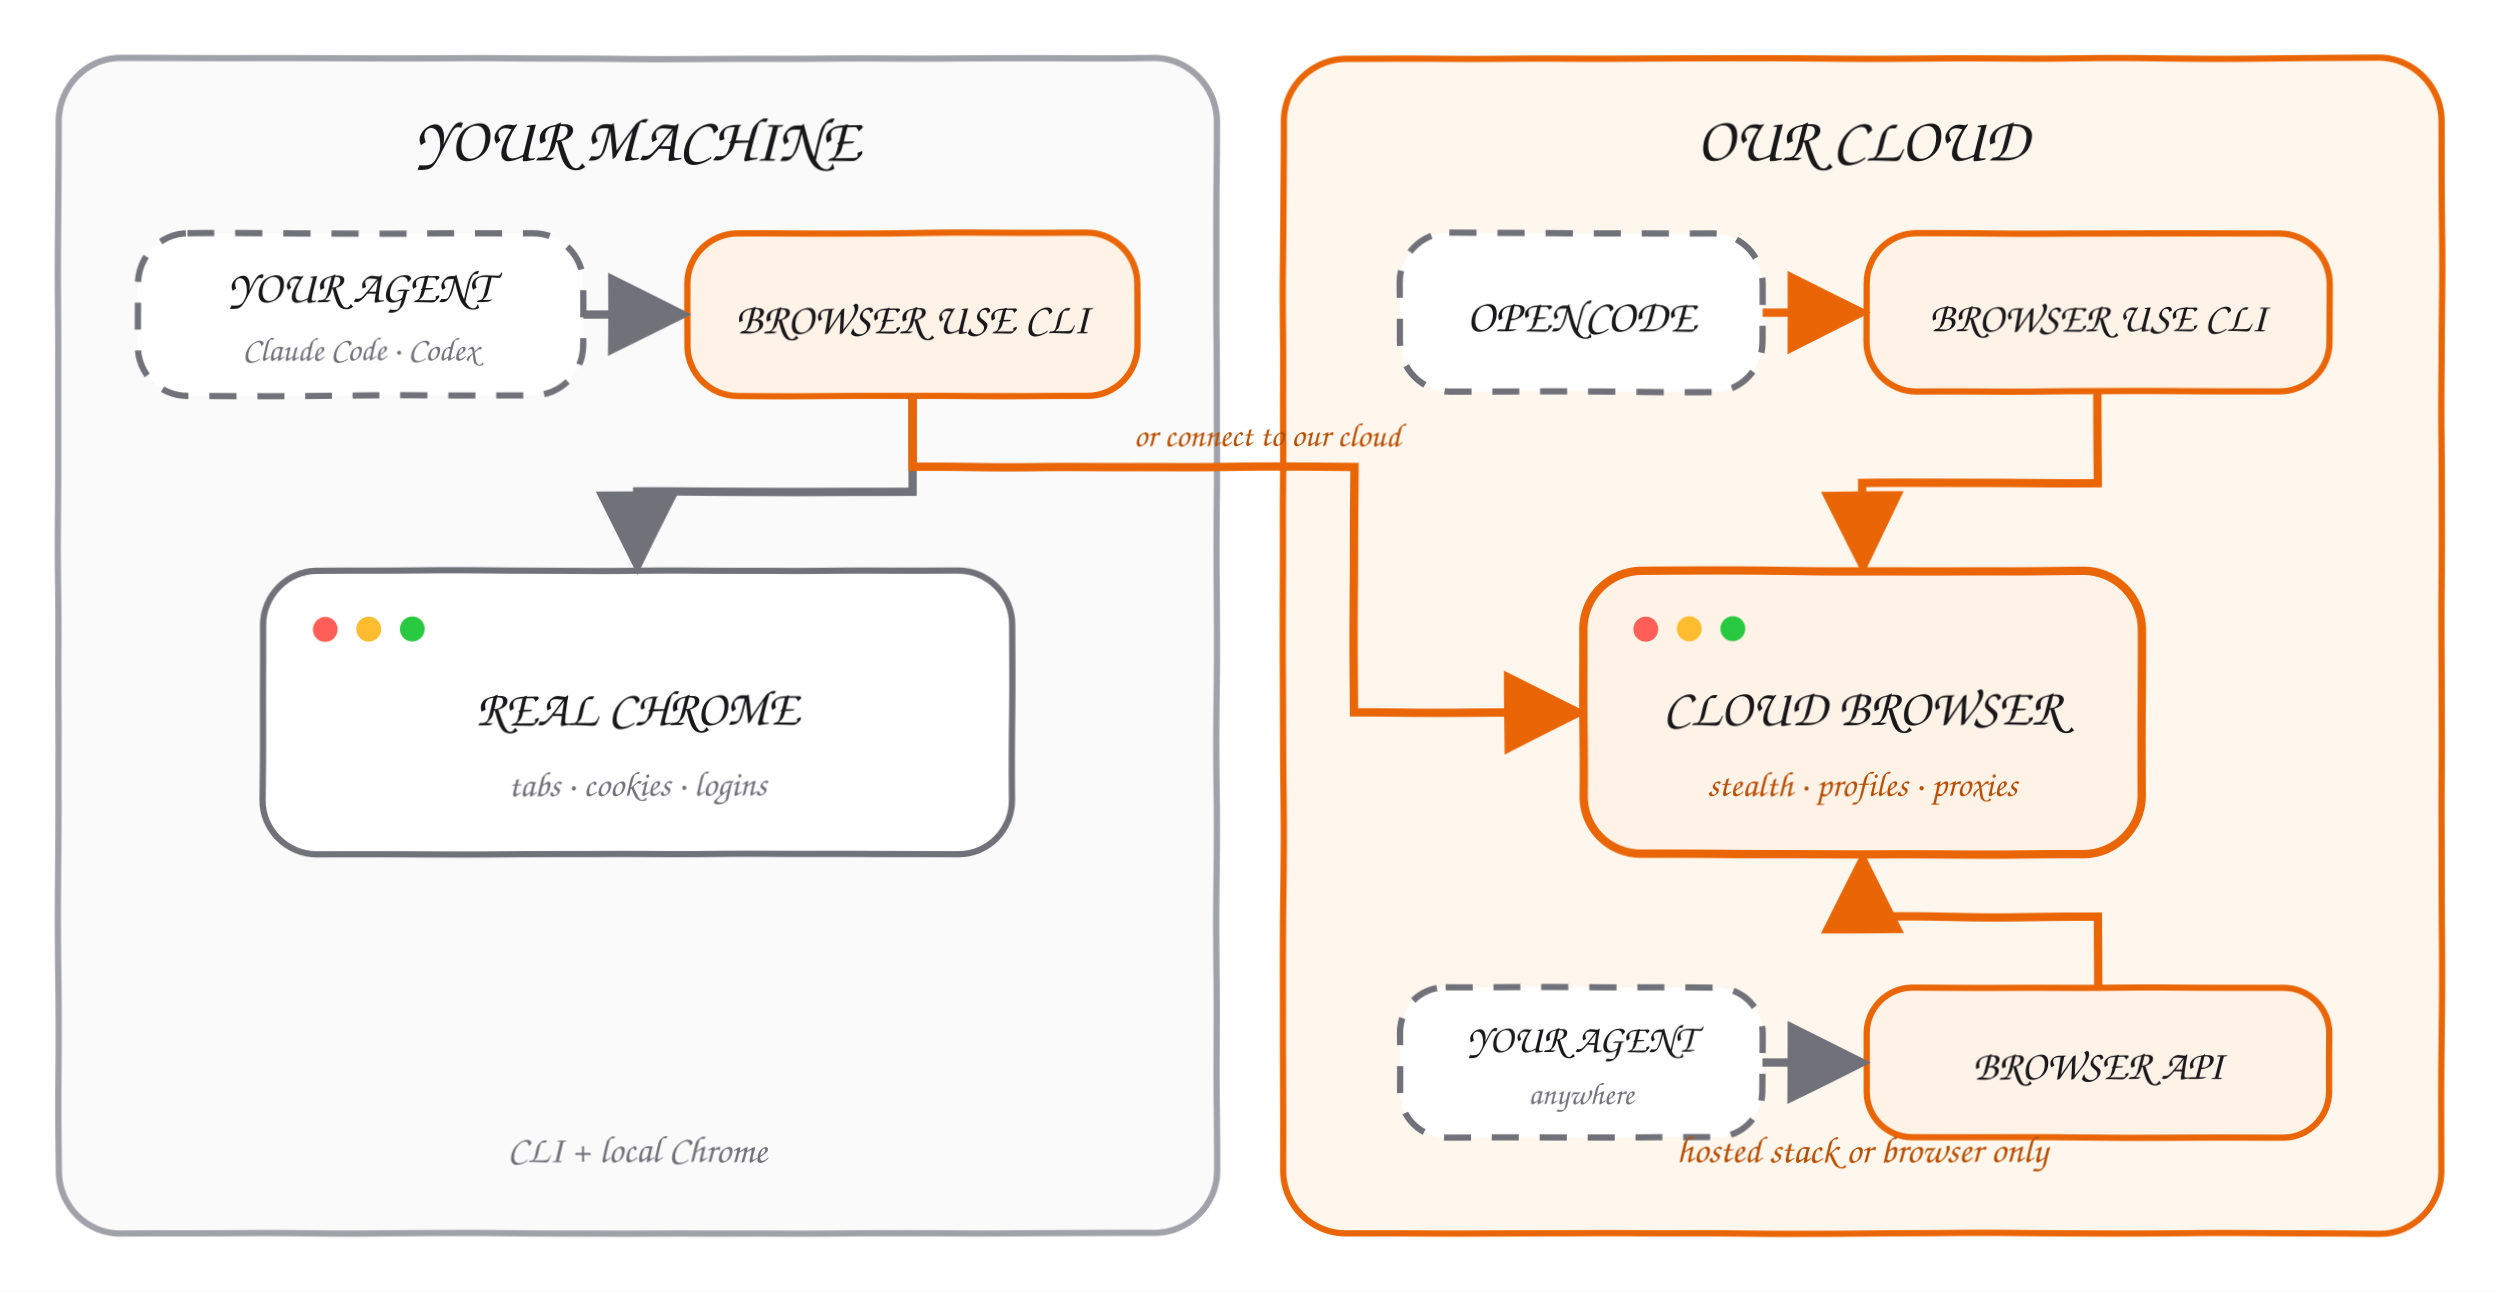
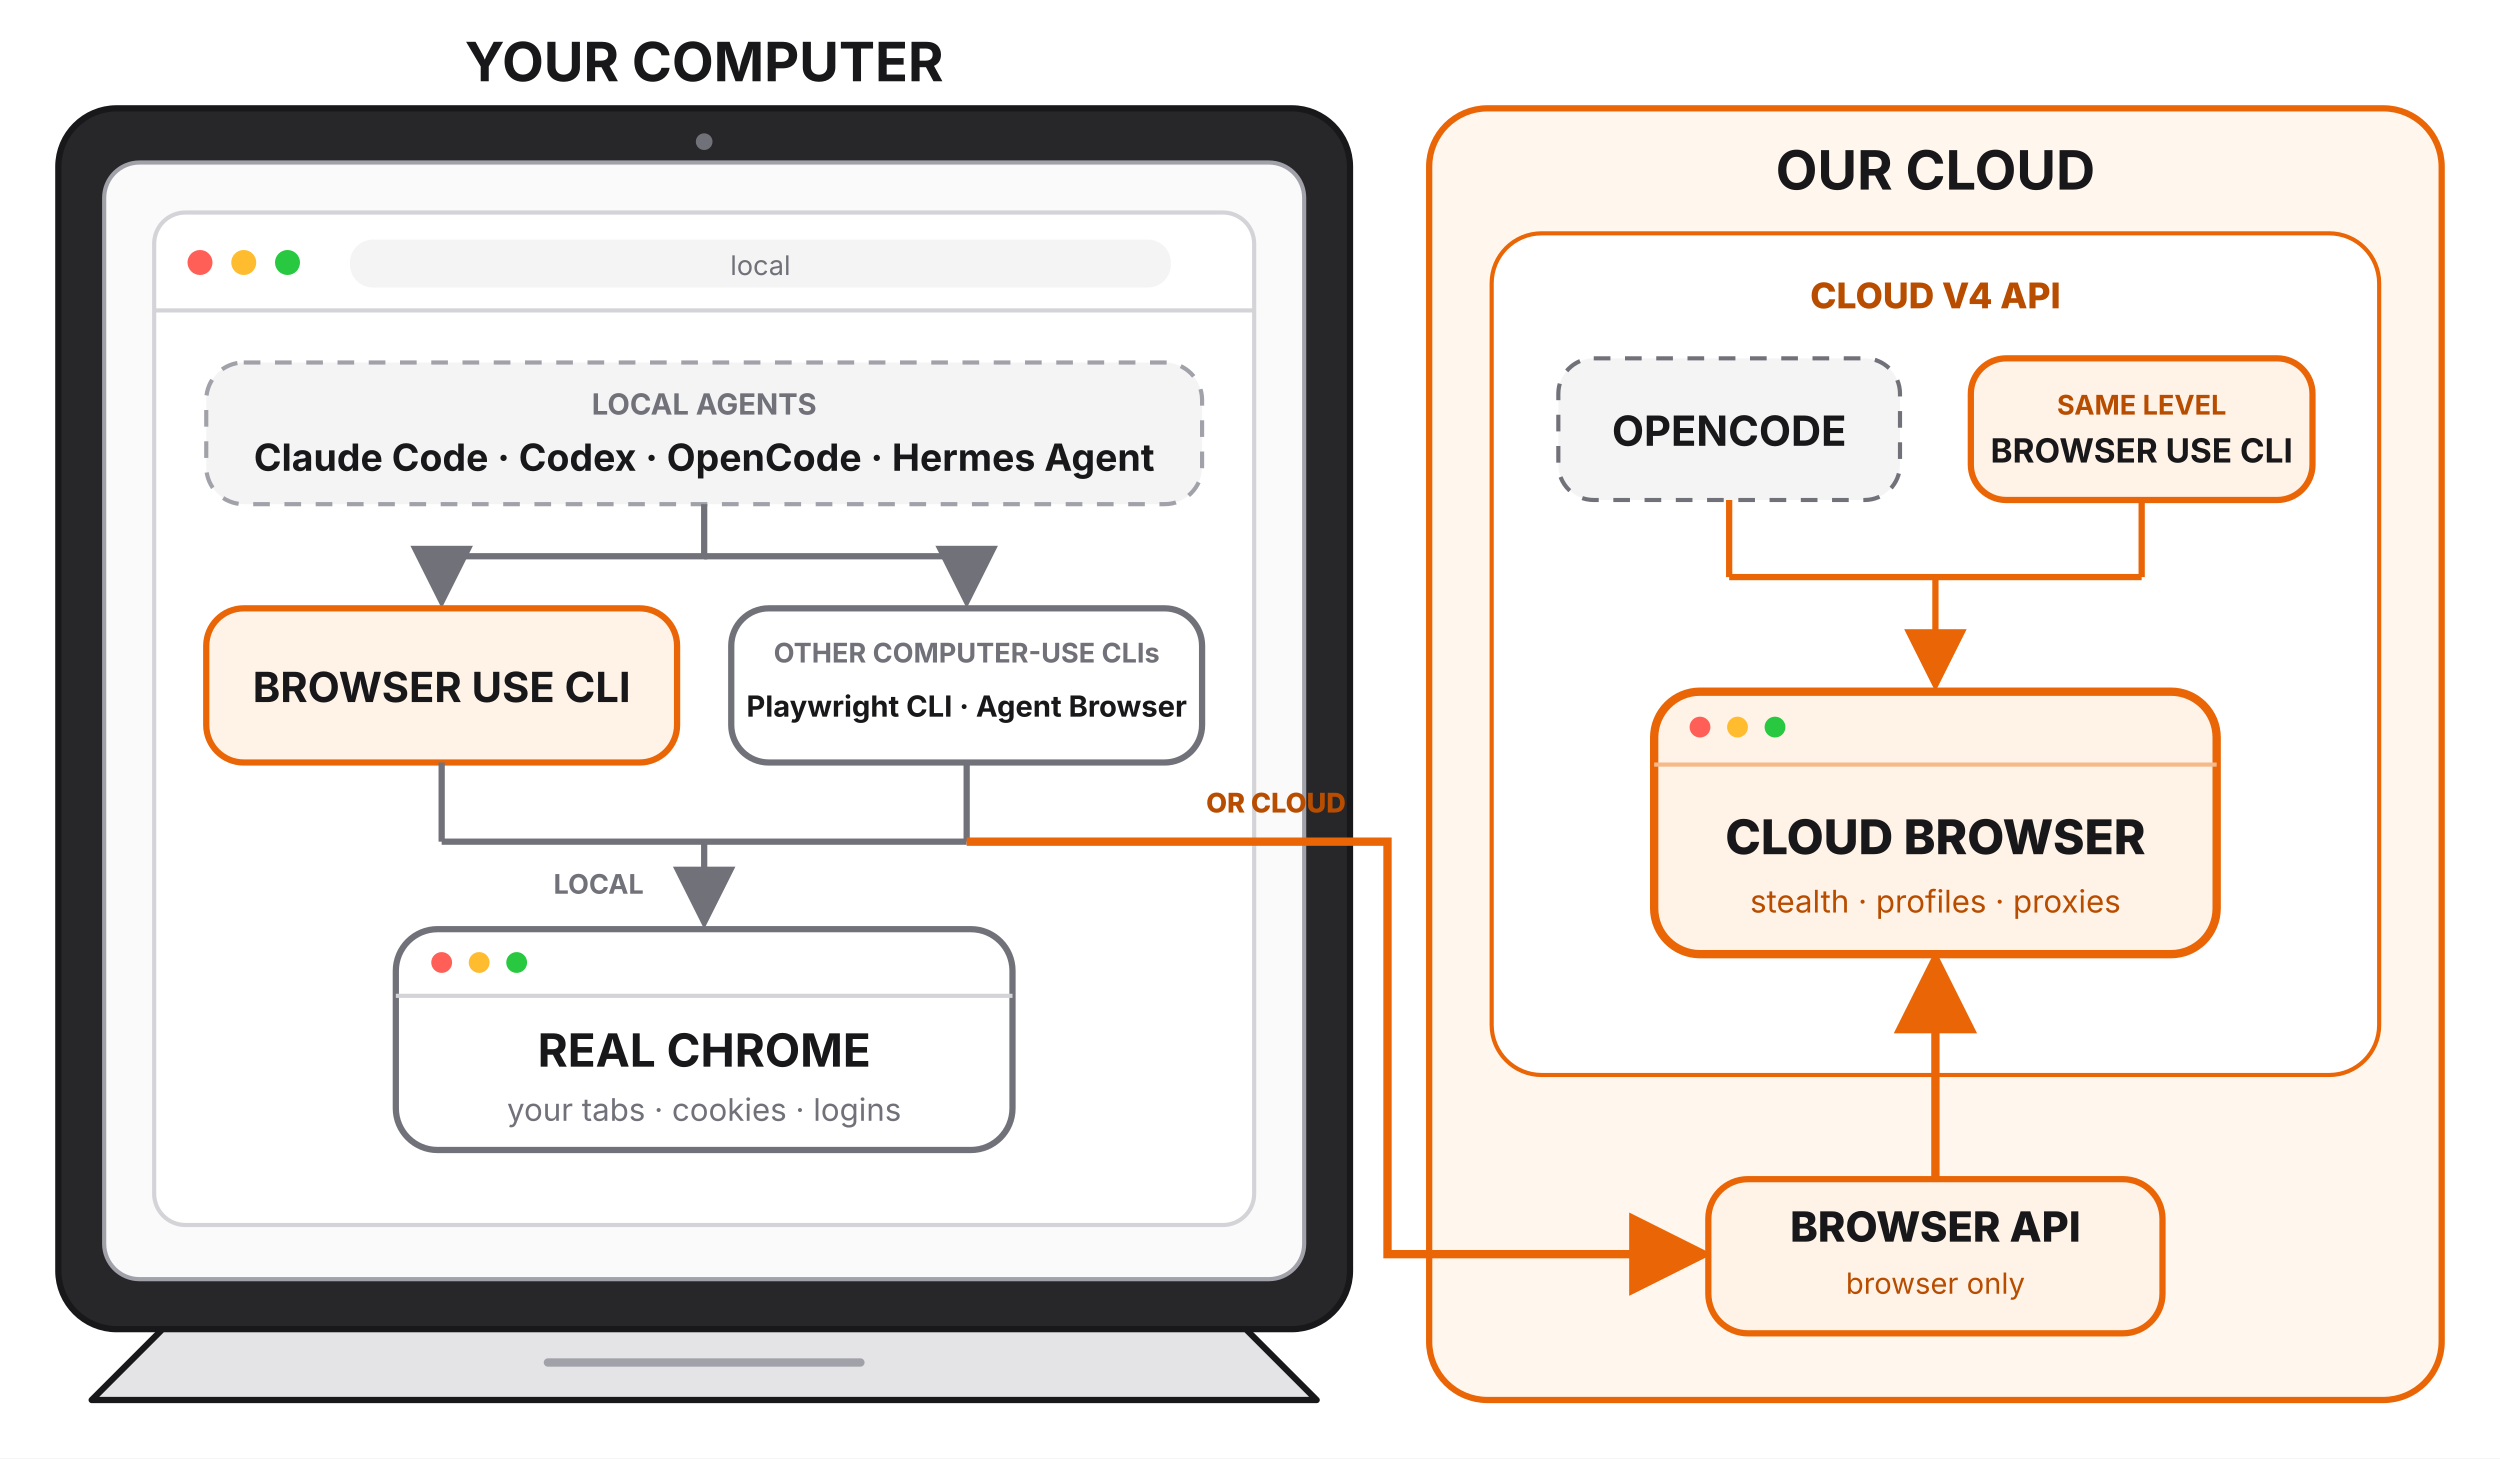
- <svg xmlns="http://www.w3.org/2000/svg" width="1200" height="620" viewBox="0 0 1200 620" role="img" aria-labelledby="title desc">
+ <svg xmlns="http://www.w3.org/2000/svg" width="1200" height="700" viewBox="0 0 1200 700" role="img" aria-labelledby="title desc">
  <defs>
-     <filter id="rough">
-       <feTurbulence type="fractalNoise" baseFrequency=".012" numOctaves="2" seed="7" result="noise" />
-       <feDisplacementMap in="SourceGraphic" in2="noise" scale="1.2" />
-     </filter>
    <marker id="arrow-orange" markerWidth="10" markerHeight="10" refX="8" refY="5" orient="auto">
      <path d="M0 0L10 5L0 10Z" fill="#E96505" />
    </marker>
    <marker id="arrow-gray" markerWidth="10" markerHeight="10" refX="8" refY="5" orient="auto">
      <path d="M0 0L10 5L0 10Z" fill="#71717A" />
    </marker>
  </defs>
-   <rect width="1200" height="620" fill="#FFFFFF" />
-   <g filter="url(#rough)" font-family="Virgil, Comic Sans MS, cursive">
-     <rect x="28" y="28" width="556" height="564" rx="30" fill="#FAFAFA" stroke="#A1A1AA" stroke-width="3" />
-     <rect x="616" y="28" width="556" height="564" rx="30" fill="#FFF7ED" stroke="#E96505" stroke-width="3" />
-     <text x="306" y="77" font-size="30" fill="#18181B" text-anchor="middle">YOUR MACHINE</text>
-     <text x="894" y="77" font-size="30" fill="#18181B" text-anchor="middle">OUR CLOUD</text>
-     <rect x="66" y="112" width="214" height="78" rx="24" fill="#FFFFFF" stroke="#71717A" stroke-width="3" stroke-dasharray="13 10" />
-     <text x="173" y="145" font-size="22" fill="#18181B" text-anchor="middle">YOUR AGENT</text>
-     <text x="173" y="173" font-size="16" fill="#71717A" text-anchor="middle">Claude Code · Codex</text>
-     <rect x="330" y="112" width="216" height="78" rx="24" fill="#FFF3E8" stroke="#E96505" stroke-width="3" />
-     <text x="438" y="160" font-size="21" fill="#18181B" text-anchor="middle">BROWSER USE CLI</text>
-     <path d="M280 151H324" fill="none" stroke="#71717A" stroke-width="4" marker-end="url(#arrow-gray)" />
-     <rect x="126" y="274" width="360" height="136" rx="26" fill="#FFFFFF" stroke="#71717A" stroke-width="3" />
-     <circle cx="156" cy="302" r="6" fill="#FF5F57" />
-     <circle cx="177" cy="302" r="6" fill="#FEBC2E" />
-     <circle cx="198" cy="302" r="6" fill="#28C840" />
-     <text x="306" y="348" font-size="24" fill="#18181B" text-anchor="middle">REAL CHROME</text>
-     <text x="306" y="382" font-size="17" fill="#71717A" text-anchor="middle">tabs · cookies · logins</text>
-     <path d="M438 190V236H306V268" fill="none" stroke="#71717A" stroke-width="4" marker-end="url(#arrow-gray)" />
-     <rect x="672" y="112" width="174" height="76" rx="24" fill="#FFFFFF" stroke="#71717A" stroke-width="3" stroke-dasharray="13 10" />
-     <text x="759" y="159" font-size="22" fill="#18181B" text-anchor="middle">OPENCODE</text>
-     <rect x="896" y="112" width="222" height="76" rx="24" fill="#FFF3E8" stroke="#E96505" stroke-width="3" />
-     <text x="1007" y="159" font-size="20" fill="#18181B" text-anchor="middle">BROWSER USE CLI</text>
-     <path d="M846 150H890" fill="none" stroke="#E96505" stroke-width="4" marker-end="url(#arrow-orange)" />
-     <rect x="760" y="274" width="268" height="136" rx="28" fill="#FFF3E8" stroke="#E96505" stroke-width="4" />
-     <circle cx="790" cy="302" r="6" fill="#FF5F57" />
-     <circle cx="811" cy="302" r="6" fill="#FEBC2E" />
-     <circle cx="832" cy="302" r="6" fill="#28C840" />
-     <text x="894" y="348" font-size="25" fill="#18181B" text-anchor="middle">CLOUD BROWSER</text>
-     <text x="894" y="382" font-size="17" fill="#B84D00" text-anchor="middle">stealth · profiles · proxies</text>
-     <path d="M1007 188V232H894V268" fill="none" stroke="#E96505" stroke-width="4" marker-end="url(#arrow-orange)" />
-     <path d="M438 190V224H650V342H754" fill="none" stroke="#E96505" stroke-width="4" marker-end="url(#arrow-orange)" />
-     <text x="608" y="214" font-size="16" fill="#B84D00" text-anchor="middle">or connect to our cloud</text>
-     <rect x="672" y="474" width="174" height="72" rx="22" fill="#FFFFFF" stroke="#71717A" stroke-width="3" stroke-dasharray="13 10" />
-     <text x="759" y="505" font-size="19" fill="#18181B" text-anchor="middle">YOUR AGENT</text>
-     <text x="759" y="530" font-size="15" fill="#71717A" text-anchor="middle">anywhere</text>
-     <rect x="896" y="474" width="222" height="72" rx="22" fill="#FFF3E8" stroke="#E96505" stroke-width="3" />
-     <text x="1007" y="518" font-size="20" fill="#18181B" text-anchor="middle">BROWSER API</text>
-     <path d="M846 510H890" fill="none" stroke="#71717A" stroke-width="4" marker-end="url(#arrow-gray)" />
-     <path d="M1007 474V440H894V416" fill="none" stroke="#E96505" stroke-width="4" marker-end="url(#arrow-orange)" />
-     <text x="306" y="558" font-size="18" fill="#71717A" text-anchor="middle">CLI + local Chrome</text>
-     <text x="894" y="558" font-size="18" fill="#B84D00" text-anchor="middle">hosted stack or browser only</text>
+   <rect width="1200" height="700" fill="#FFFFFF" />
+   <g font-family="Inter, ui-sans-serif, system-ui, sans-serif">
+     <text x="338" y="39" font-size="26" font-weight="750" fill="#18181B" text-anchor="middle">YOUR COMPUTER</text>
+     <rect x="28" y="52" width="620" height="586" rx="28" fill="#27272A" stroke="#18181B" stroke-width="3" />
+     <circle cx="338" cy="68" r="4" fill="#71717A" />
+     <rect x="50" y="78" width="576" height="536" rx="17" fill="#FAFAFA" stroke="#A1A1AA" stroke-width="2" />
+     <rect x="74" y="102" width="528" height="486" rx="15" fill="#FFFFFF" stroke="#D4D4D8" stroke-width="2" />
+     <path d="M74 149H602" stroke="#D4D4D8" stroke-width="2" />
+     <circle cx="96" cy="126" r="6" fill="#FF5F57" />
+     <circle cx="117" cy="126" r="6" fill="#FEBC2E" />
+     <circle cx="138" cy="126" r="6" fill="#28C840" />
+     <rect x="168" y="115" width="394" height="23" rx="11" fill="#F4F4F5" />
+     <text x="365" y="132" font-size="13" fill="#71717A" text-anchor="middle">local</text>
+     <rect x="99" y="174" width="478" height="68" rx="18" fill="#F4F4F5" stroke="#A1A1AA" stroke-width="2" stroke-dasharray="8 7" />
+     <text x="338" y="199" font-size="14" font-weight="700" fill="#71717A" text-anchor="middle">LOCAL AGENTS</text>
+     <text x="338" y="226" font-size="18" font-weight="650" fill="#18181B" text-anchor="middle">Claude Code · Codex · OpenCode · Hermes Agent</text>
+     <path d="M338 242V267H212V286" fill="none" stroke="#71717A" stroke-width="3" marker-end="url(#arrow-gray)" />
+     <path d="M338 267H464V286" fill="none" stroke="#71717A" stroke-width="3" marker-end="url(#arrow-gray)" />
+     <rect x="99" y="292" width="226" height="74" rx="18" fill="#FFF3E8" stroke="#E96505" stroke-width="3" />
+     <text x="212" y="337" font-size="20" font-weight="750" fill="#18181B" text-anchor="middle">BROWSER USE CLI</text>
+     <rect x="351" y="292" width="226" height="74" rx="18" fill="#FFFFFF" stroke="#71717A" stroke-width="3" />
+     <text x="464" y="318" font-size="13" font-weight="700" fill="#71717A" text-anchor="middle">OTHER COMPUTER-USE CLIs</text>
+     <text x="464" y="344" font-size="14" font-weight="650" fill="#18181B" text-anchor="middle">Playwright CLI · Agent Browser</text>
+     <path d="M212 366V404M464 366V404M212 404H464M338 404V440" fill="none" stroke="#71717A" stroke-width="3" marker-end="url(#arrow-gray)" />
+     <text x="309" y="429" font-size="13" font-weight="700" fill="#71717A" text-anchor="end">LOCAL</text>
+     <rect x="190" y="446" width="296" height="106" rx="20" fill="#FFFFFF" stroke="#71717A" stroke-width="3" />
+     <path d="M190 478H486" stroke="#D4D4D8" stroke-width="2" />
+     <circle cx="212" cy="462" r="5" fill="#FF5F57" />
+     <circle cx="230" cy="462" r="5" fill="#FEBC2E" />
+     <circle cx="248" cy="462" r="5" fill="#28C840" />
+     <text x="338" y="512" font-size="22" font-weight="750" fill="#18181B" text-anchor="middle">REAL CHROME</text>
+     <text x="338" y="538" font-size="15" fill="#71717A" text-anchor="middle">your tabs · cookies · logins</text>
+     <path d="M78 638H598L632 672H44Z" fill="#E4E4E7" stroke="#18181B" stroke-width="3" stroke-linejoin="round" />
+     <path d="M263 654H413" stroke="#A1A1AA" stroke-width="4" stroke-linecap="round" />
+     <rect x="686" y="52" width="486" height="620" rx="28" fill="#FFF7ED" stroke="#E96505" stroke-width="3" />
+     <text x="929" y="91" font-size="26" font-weight="750" fill="#18181B" text-anchor="middle">OUR CLOUD</text>
+     <rect x="716" y="112" width="426" height="404" rx="24" fill="#FFFFFF" stroke="#E96505" stroke-width="2" />
+     <text x="929" y="148" font-size="17" font-weight="800" fill="#B84D00" text-anchor="middle">CLOUD V4 API</text>
+     <rect x="748" y="172" width="164" height="68" rx="17" fill="#F4F4F5" stroke="#71717A" stroke-width="2" stroke-dasharray="8 7" />
+     <text x="830" y="214" font-size="20" font-weight="750" fill="#18181B" text-anchor="middle">OPENCODE</text>
+     <rect x="946" y="172" width="164" height="68" rx="17" fill="#FFF3E8" stroke="#E96505" stroke-width="3" />
+     <text x="1028" y="199" font-size="13" font-weight="700" fill="#B84D00" text-anchor="middle">SAME LEVEL</text>
+     <text x="1028" y="222" font-size="16" font-weight="750" fill="#18181B" text-anchor="middle">BROWSER USE CLI</text>
+     <path d="M830 240V277M1028 240V277M830 277H1028M929 277V326" fill="none" stroke="#E96505" stroke-width="3" marker-end="url(#arrow-orange)" />
+     <rect x="794" y="332" width="270" height="126" rx="22" fill="#FFF3E8" stroke="#E96505" stroke-width="4" />
+     <path d="M794 367H1064" stroke="#F6B98A" stroke-width="2" />
+     <circle cx="816" cy="349" r="5" fill="#FF5F57" />
+     <circle cx="834" cy="349" r="5" fill="#FEBC2E" />
+     <circle cx="852" cy="349" r="5" fill="#28C840" />
+     <text x="929" y="410" font-size="23" font-weight="800" fill="#18181B" text-anchor="middle">CLOUD BROWSER</text>
+     <text x="929" y="438" font-size="15" fill="#B84D00" text-anchor="middle">stealth · profiles · proxies</text>
+     <path d="M464 404H666V602H814" fill="none" stroke="#E96505" stroke-width="4" marker-end="url(#arrow-orange)" />
+     <text x="646" y="390" font-size="13" font-weight="800" fill="#B84D00" text-anchor="end">OR CLOUD</text>
+     <rect x="820" y="566" width="218" height="74" rx="19" fill="#FFF3E8" stroke="#E96505" stroke-width="3" />
+     <text x="929" y="596" font-size="20" font-weight="800" fill="#18181B" text-anchor="middle">BROWSER API</text>
+     <text x="929" y="621" font-size="14" fill="#B84D00" text-anchor="middle">browser only</text>
+     <path d="M929 566V464" fill="none" stroke="#E96505" stroke-width="4" marker-end="url(#arrow-orange)" />
  </g>
</svg>
